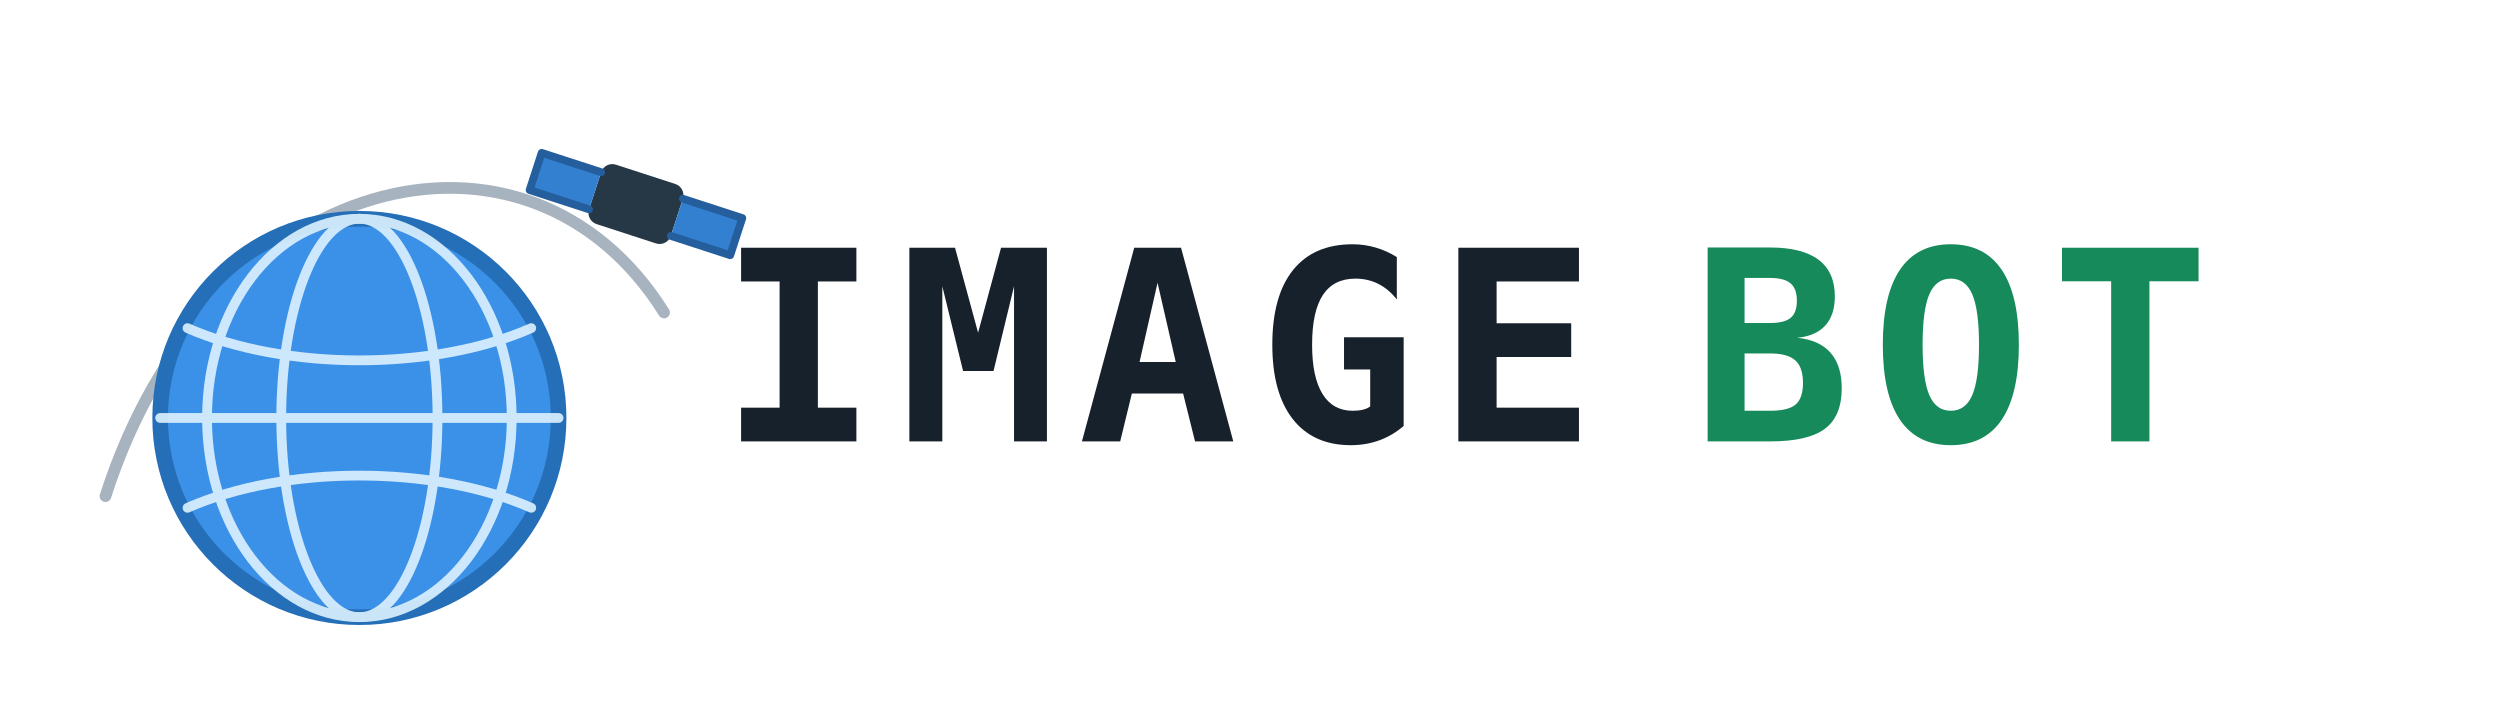
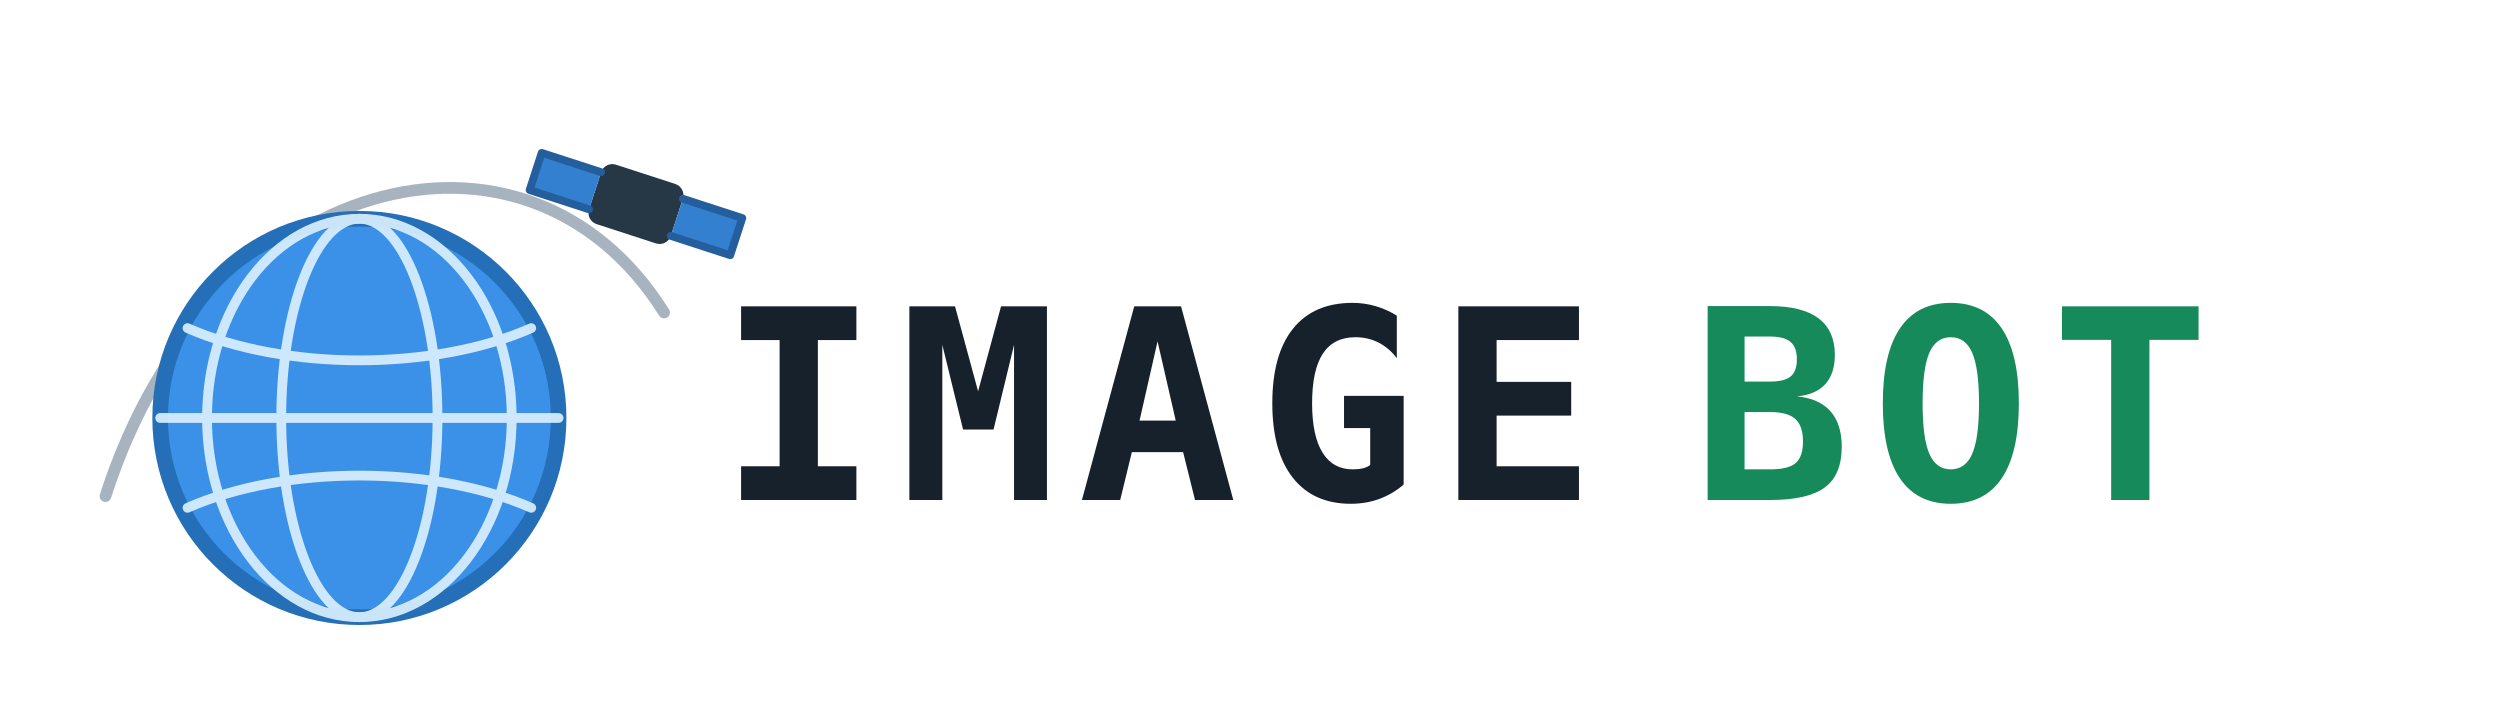
<svg xmlns="http://www.w3.org/2000/svg" width="640" height="180" viewBox="0 0 640 180" role="img" aria-labelledby="title desc">
  <g transform="translate(12 8)" fill="none" stroke-linecap="round" stroke-linejoin="round">
    <path d="M15 119C42 35 123 16 158 72" stroke="#A7B3BF" stroke-width="3" />
    <circle cx="80" cy="99" r="51" fill="#3B91E8" stroke="#246FB7" stroke-width="4" />
    <g stroke="#DDF2FF" stroke-width="2.5" opacity="0.9">
      <path d="M29 99h102" />
      <path d="M36 76c25 11 63 11 88 0M36 122c25-11 63-11 88 0" />
      <ellipse cx="80" cy="99" rx="20" ry="51" />
      <ellipse cx="80" cy="99" rx="39" ry="51" />
    </g>
    <g transform="translate(123 29) rotate(18 24 14)">
      <rect x="17" y="6" width="22" height="16" rx="3" fill="#263746" stroke="none" />
      <path d="M17 9H1v10h16M39 9h16v10H39" fill="#337FD0" stroke="#245E9C" stroke-width="2" />
    </g>
  </g>
-   <g font-family="Orbitron, Oxanium, 'Bank Gothic', 'Eurostile Extended', 'Arial Black', monospace" font-size="68" font-weight="700" letter-spacing="5">
+   <g transform="translate(0 15)" font-family="Orbitron, Oxanium, 'Bank Gothic', 'Eurostile Extended', 'Arial Black', monospace" font-size="68" font-weight="700" letter-spacing="5">
    <text x="184" y="113" fill="#17212B">IMAGE</text>
    <text x="433" y="113" fill="#168A5B">BOT</text>
  </g>
</svg>
